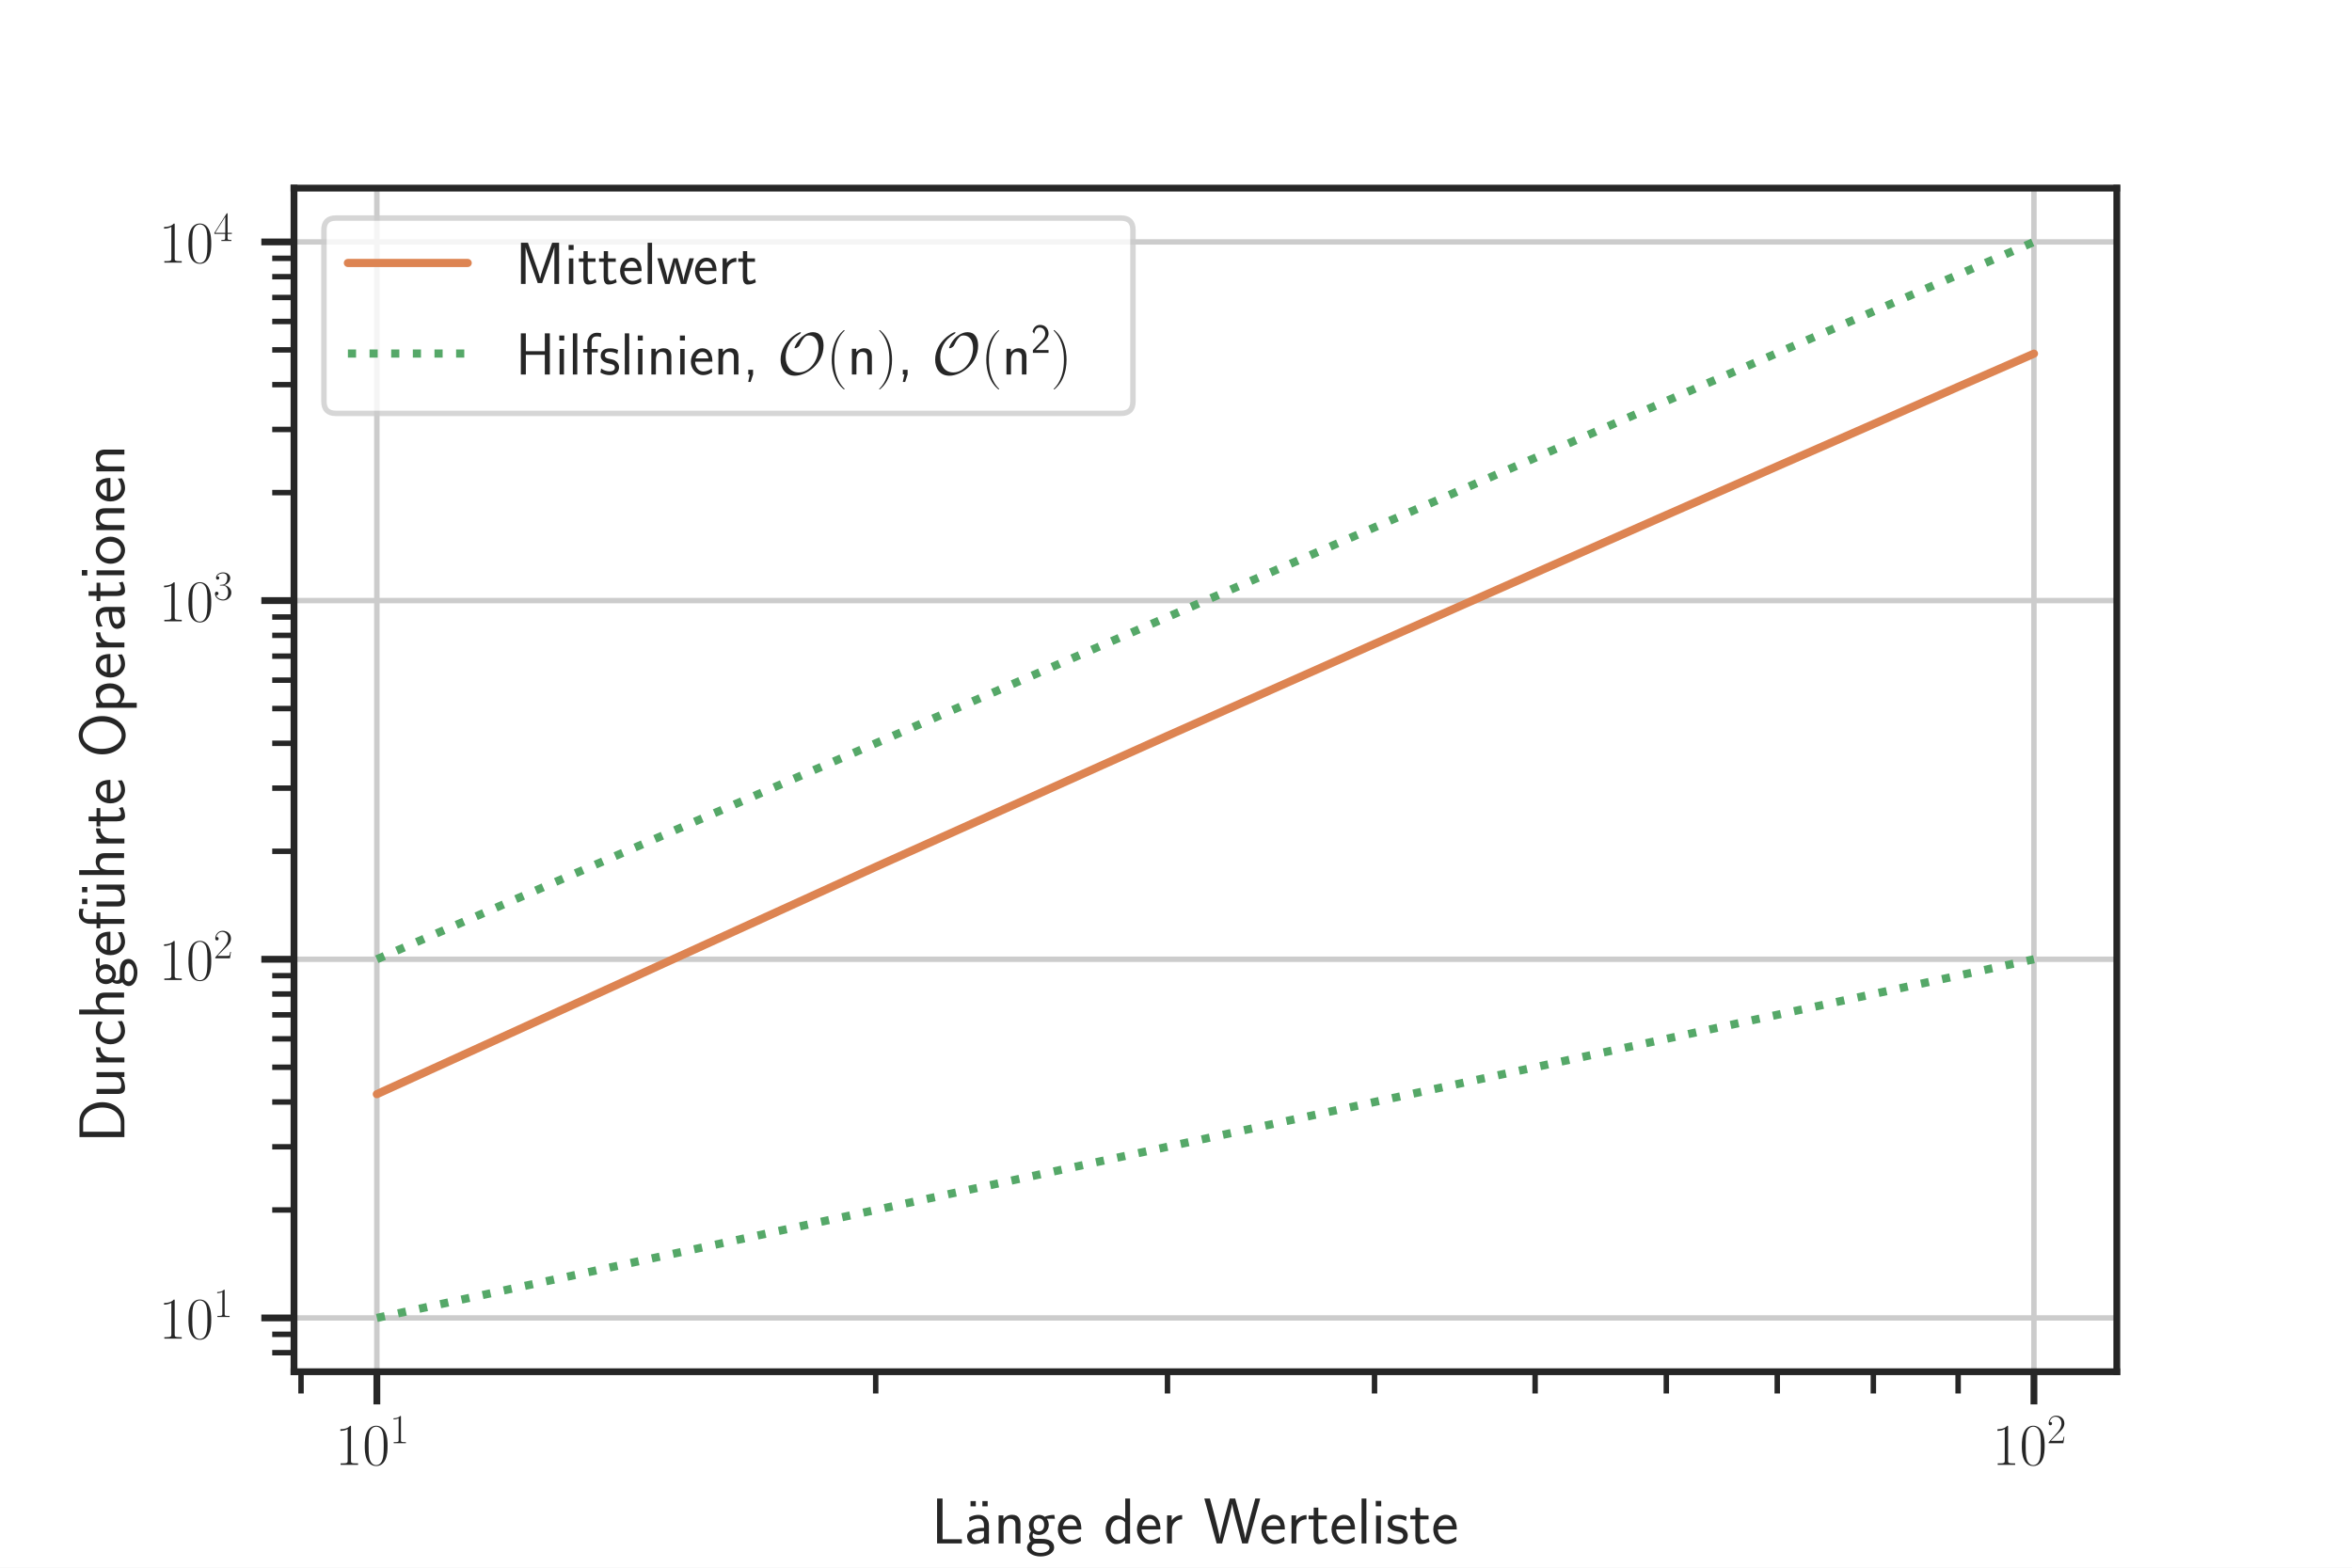
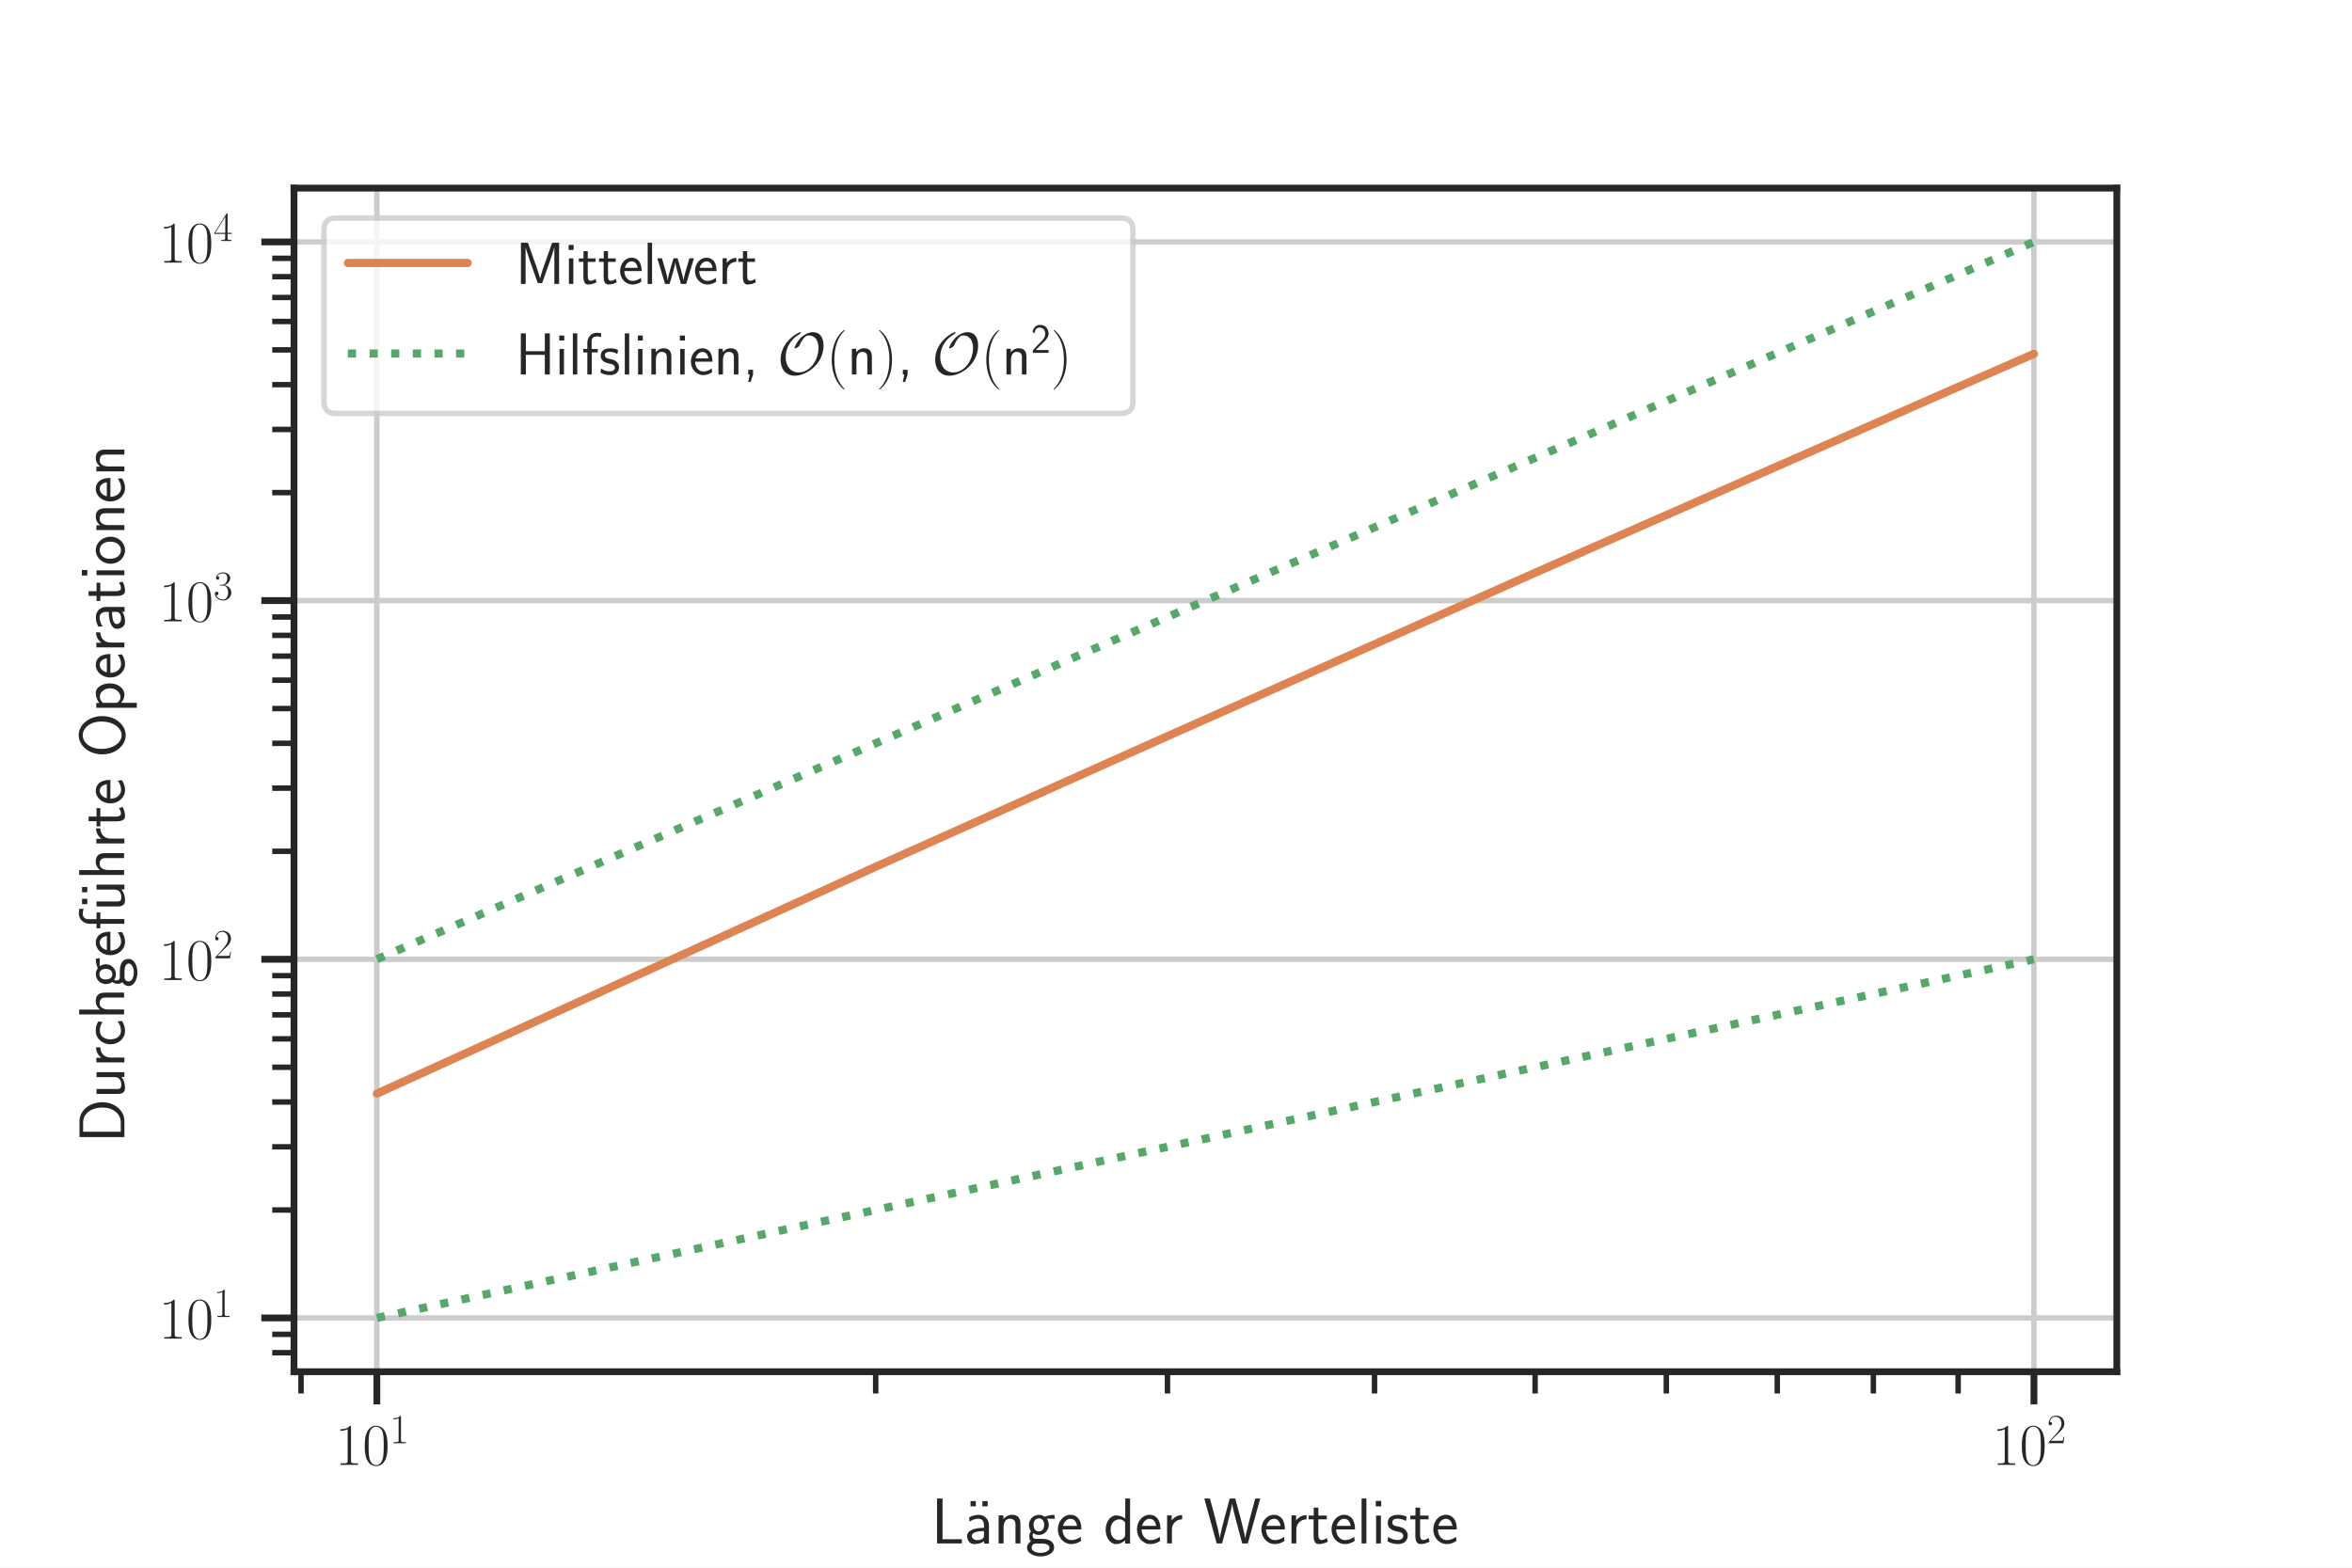
<svg xmlns="http://www.w3.org/2000/svg" xmlns:xlink="http://www.w3.org/1999/xlink" height="288pt" version="1.1" viewBox="0 0 432 288" width="432pt">
  <defs>
    <style type="text/css">*{stroke-linecap:butt;stroke-linejoin:round;}</style>
  </defs>
  <g id="figure_1">
    <g id="patch_1">
      <path d="M 0 288  L 432 288  L 432 0  L 0 0  z " style="fill:#ffffff;" />
    </g>
    <g id="axes_1">
      <g id="patch_2">
        <path d="M 54 252  L 388.8 252  L 388.8 34.56  L 54 34.56  z " style="fill:#ffffff;" />
      </g>
      <g id="matplotlib.axis_1">
        <g id="xtick_1">
          <g id="line2d_1">
-             <path clip-path="url(#pd0b244b3c5)" d="M 69.218 252  L 69.218 34.56  " style="fill:none;stroke:#cccccc;stroke-linecap:round;" />
+             <path clip-path="url(#pffceee7449)" d="M 69.218 252  L 69.218 34.56  " style="fill:none;stroke:#cccccc;stroke-linecap:round;" />
          </g>
          <g id="line2d_2">
            <defs>
-               <path d="M 0 0  L 0 6  " id="mb428f33bc8" style="stroke:#262626;stroke-width:1.25;" />
-             </defs>
-             <g>
-               <use style="fill:#262626;stroke:#262626;stroke-width:1.25;" x="69.218" xlink:href="#mb428f33bc8" y="252" />
+               <path d="M 0 0  L 0 6  " id="m6e97a5402e" style="stroke:#262626;stroke-width:1.25;" />
+             </defs>
+             <g>
+               <use style="fill:#262626;stroke:#262626;stroke-width:1.25;" x="69.218" xlink:href="#m6e97a5402e" y="252" />
            </g>
          </g>
          <g id="text_1">
            <g style="fill:#262626;" transform="translate(61.55454 269.1103)scale(0.11 -0.11)">
              <defs>
                <path d="M 1702 4058  C 1702 4192 1696 4192 1606 4192  C 1357 3916 979 3827 621 3827  C 602 3827 570 3827 563 3808  C 557 3795 557 3782 557 3648  C 755 3648 1088 3686 1344 3839  L 1344 461  C 1344 236 1331 160 781 160  L 589 160  L 589 0  C 896 0 1216 0 1523 0  C 1830 0 2150 0 2458 0  L 2458 160  L 2266 160  C 1715 160 1702 230 1702 458  L 1702 4058  z " id="CMR17-31" transform="scale(0.015625)" />
                <path d="M 2688 2025  C 2688 2416 2682 3080 2413 3591  C 2176 4039 1798 4198 1466 4198  C 1158 4198 768 4058 525 3597  C 269 3118 243 2524 243 2025  C 243 1661 250 1106 448 619  C 723 -39 1216 -128 1466 -128  C 1760 -128 2208 -7 2470 600  C 2662 1042 2688 1559 2688 2025  z M 1466 -26  C 1056 -26 813 325 723 812  C 653 1188 653 1738 653 2096  C 653 2588 653 2997 736 3387  C 858 3929 1216 4096 1466 4096  C 1728 4096 2067 3923 2189 3400  C 2272 3036 2278 2607 2278 2096  C 2278 1680 2278 1169 2202 792  C 2067 95 1690 -26 1466 -26  z " id="CMR17-30" transform="scale(0.015625)" />
              </defs>
              <use transform="scale(0.996264)" xlink:href="#CMR17-31" />
              <use transform="translate(45.69048 0)scale(0.996264)" xlink:href="#CMR17-30" />
              <use transform="translate(91.38095 36.15364)scale(0.697382)" xlink:href="#CMR17-31" />
            </g>
          </g>
        </g>
        <g id="xtick_2">
          <g id="line2d_3">
-             <path clip-path="url(#pd0b244b3c5)" d="M 373.582 252  L 373.582 34.56  " style="fill:none;stroke:#cccccc;stroke-linecap:round;" />
+             <path clip-path="url(#pffceee7449)" d="M 373.582 252  L 373.582 34.56  " style="fill:none;stroke:#cccccc;stroke-linecap:round;" />
          </g>
          <g id="line2d_4">
            <g>
-               <use style="fill:#262626;stroke:#262626;stroke-width:1.25;" x="373.582" xlink:href="#mb428f33bc8" y="252" />
+               <use style="fill:#262626;stroke:#262626;stroke-width:1.25;" x="373.582" xlink:href="#m6e97a5402e" y="252" />
            </g>
          </g>
          <g id="text_2">
            <g style="fill:#262626;" transform="translate(365.9182 269.1103)scale(0.11 -0.11)">
              <defs>
                <path d="M 2669 989  L 2554 989  C 2490 536 2438 459 2413 420  C 2381 369 1920 369 1830 369  L 602 369  C 832 619 1280 1072 1824 1597  C 2214 1967 2669 2402 2669 3035  C 2669 3790 2067 4224 1395 4224  C 691 4224 262 3604 262 3030  C 262 2780 448 2748 525 2748  C 589 2748 781 2787 781 3010  C 781 3207 614 3264 525 3264  C 486 3264 448 3258 422 3245  C 544 3790 915 4058 1306 4058  C 1862 4058 2227 3617 2227 3035  C 2227 2479 1901 2000 1536 1584  L 262 146  L 262 0  L 2515 0  L 2669 989  z " id="CMR17-32" transform="scale(0.015625)" />
              </defs>
              <use transform="scale(0.996264)" xlink:href="#CMR17-31" />
              <use transform="translate(45.69048 0)scale(0.996264)" xlink:href="#CMR17-30" />
              <use transform="translate(91.38095 36.15364)scale(0.697382)" xlink:href="#CMR17-32" />
            </g>
          </g>
        </g>
        <g id="xtick_3">
          <g id="line2d_5">
            <defs>
-               <path d="M 0 0  L 0 4  " id="m1a38f5cccd" style="stroke:#262626;" />
-             </defs>
-             <g>
-               <use style="fill:#262626;stroke:#262626;" x="55.291" xlink:href="#m1a38f5cccd" y="252" />
+               <path d="M 0 0  L 0 4  " id="m899376c3de" style="stroke:#262626;" />
+             </defs>
+             <g>
+               <use style="fill:#262626;stroke:#262626;" x="55.291" xlink:href="#m899376c3de" y="252" />
            </g>
          </g>
        </g>
        <g id="xtick_4">
          <g id="line2d_6">
            <g>
-               <use style="fill:#262626;stroke:#262626;" x="160.841" xlink:href="#m1a38f5cccd" y="252" />
+               <use style="fill:#262626;stroke:#262626;" x="160.841" xlink:href="#m899376c3de" y="252" />
            </g>
          </g>
        </g>
        <g id="xtick_5">
          <g id="line2d_7">
            <g>
-               <use style="fill:#262626;stroke:#262626;" x="214.437" xlink:href="#m1a38f5cccd" y="252" />
+               <use style="fill:#262626;stroke:#262626;" x="214.437" xlink:href="#m899376c3de" y="252" />
            </g>
          </g>
        </g>
        <g id="xtick_6">
          <g id="line2d_8">
            <g>
-               <use style="fill:#262626;stroke:#262626;" x="252.463" xlink:href="#m1a38f5cccd" y="252" />
+               <use style="fill:#262626;stroke:#262626;" x="252.463" xlink:href="#m899376c3de" y="252" />
            </g>
          </g>
        </g>
        <g id="xtick_7">
          <g id="line2d_9">
            <g>
-               <use style="fill:#262626;stroke:#262626;" x="281.959" xlink:href="#m1a38f5cccd" y="252" />
+               <use style="fill:#262626;stroke:#262626;" x="281.959" xlink:href="#m899376c3de" y="252" />
            </g>
          </g>
        </g>
        <g id="xtick_8">
          <g id="line2d_10">
            <g>
-               <use style="fill:#262626;stroke:#262626;" x="306.059" xlink:href="#m1a38f5cccd" y="252" />
+               <use style="fill:#262626;stroke:#262626;" x="306.059" xlink:href="#m899376c3de" y="252" />
            </g>
          </g>
        </g>
        <g id="xtick_9">
          <g id="line2d_11">
            <g>
-               <use style="fill:#262626;stroke:#262626;" x="326.435" xlink:href="#m1a38f5cccd" y="252" />
+               <use style="fill:#262626;stroke:#262626;" x="326.435" xlink:href="#m899376c3de" y="252" />
            </g>
          </g>
        </g>
        <g id="xtick_10">
          <g id="line2d_12">
            <g>
-               <use style="fill:#262626;stroke:#262626;" x="344.086" xlink:href="#m1a38f5cccd" y="252" />
+               <use style="fill:#262626;stroke:#262626;" x="344.086" xlink:href="#m899376c3de" y="252" />
            </g>
          </g>
        </g>
        <g id="xtick_11">
          <g id="line2d_13">
            <g>
-               <use style="fill:#262626;stroke:#262626;" x="359.655" xlink:href="#m1a38f5cccd" y="252" />
+               <use style="fill:#262626;stroke:#262626;" x="359.655" xlink:href="#m899376c3de" y="252" />
            </g>
          </g>
        </g>
        <g id="text_3">
          <g style="fill:#262626;" transform="translate(171.063 283.5434)scale(0.12 -0.12)">
            <defs>
              <path d="M 1670 414  C 1594 414 1517 414 1440 414  L 1101 414  L 1101 4416  L 563 4416  L 563 0  L 3002 0  L 3002 414  L 1670 414  z " id="CMSS17-4c" transform="scale(0.015625)" />
              <path d="M 1178 4164  L 659 4164  L 659 3648  L 1178 3648  L 1178 4164  z M 2342 4164  L 1824 4164  L 1824 3648  L 2342 3648  L 2342 4164  z " id="CMSS17-7f" transform="scale(0.015625)" />
              <path d="M 2406 1791  C 2406 2392 1978 2808 1402 2808  C 1120 2808 813 2757 461 2553  L 499 2135  C 659 2248 934 2432 1395 2432  C 1722 2432 1920 2180 1920 1782  L 1920 1536  C 896 1536 256 1238 256 726  C 256 461 416 -64 947 -64  C 1043 -64 1562 -64 1933 217  L 1933 -19  L 2406 -19  L 2406 1791  z M 1920 816  C 1920 701 1920 548 1728 434  C 1562 325 1350 325 1261 325  C 941 325 723 511 723 744  C 723 1211 1722 1211 1920 1211  L 1920 816  z " id="CMSS17-61" transform="scale(0.015625)" />
              <path d="M 2618 1877  C 2618 2283 2522 2816 1798 2816  C 1389 2816 1120 2606 941 2389  L 941 2758  L 474 2758  L 474 0  L 960 0  L 960 1559  C 960 1964 1114 2428 1549 2428  C 2112 2428 2131 2048 2131 1829  L 2131 0  L 2618 0  L 2618 1877  z " id="CMSS17-6e" transform="scale(0.015625)" />
              <path d="M 2848 2808  C 2483 2808 2170 2738 1914 2617  C 1702 2777 1485 2808 1338 2808  C 781 2808 358 2349 358 1814  C 358 1468 550 1207 563 1195  C 448 1035 384 863 384 672  C 384 448 474 289 544 200  C 211 -3 166 -314 166 -435  C 166 -898 749 -1280 1498 -1280  C 2253 -1280 2835 -898 2835 -428  C 2835 448 1856 448 1587 448  L 1069 448  C 973 448 717 448 717 791  C 717 921 774 1004 781 1010  C 877 940 1075 832 1338 832  C 1869 832 2310 1278 2310 1827  C 2310 2132 2170 2355 2112 2432  L 2131 2432  C 2150 2432 2419 2432 2515 2432  C 2720 2432 2739 2429 2918 2419  L 2848 2808  z M 1338 1182  C 1120 1182 813 1315 813 1823  C 813 2375 1165 2464 1331 2464  C 1549 2464 1856 2331 1856 1823  C 1856 1271 1504 1182 1338 1182  z M 1581 -10  C 1734 -10 2381 -10 2381 -442  C 2381 -714 1984 -929 1504 -929  C 1018 -929 621 -720 621 -435  C 621 -403 621 -10 1062 -10  L 1581 -10  z " id="CMSS17-67" transform="scale(0.015625)" />
              <path d="M 2502 1377  C 2502 1590 2490 2003 2285 2345  C 2061 2713 1696 2816 1421 2816  C 755 2816 192 2188 192 1375  C 192 582 774 -64 1510 -64  C 1798 -64 2150 19 2470 248  C 2470 274 2458 414 2451 420  C 2451 433 2432 630 2432 656  C 2125 407 1773 325 1517 325  C 1107 325 666 667 646 1377  L 2502 1377  z M 698 1728  C 781 2084 1062 2421 1421 2421  C 1517 2421 1965 2421 2080 1728  L 698 1728  z " id="CMSS17-65" transform="scale(0.015625)" />
              <path d="M 2611 4416  L 2138 4416  L 2138 2438  C 1939 2603 1613 2756 1254 2756  C 672 2756 211 2131 211 1347  C 211 562 666 -64 1235 -64  C 1677 -64 1971 172 2125 306  L 2125 -13  L 2611 -13  L 2611 4416  z M 2125 836  C 2125 747 2125 653 1926 482  C 1798 375 1645 325 1498 325  C 1152 325 698 576 698 1340  C 698 2134 1210 2368 1562 2368  C 1798 2368 1990 2254 2125 2065  L 2125 836  z " id="CMSS17-64" transform="scale(0.015625)" />
              <path d="M 954 1363  C 954 1965 1395 2368 1958 2368  L 1958 2789  C 1549 2789 1165 2585 934 2253  L 934 2758  L 480 2758  L 480 0  L 954 0  L 954 1363  z " id="CMSS17-72" transform="scale(0.015625)" />
              <path d="M 5581 4416  L 5094 4416  L 4557 2437  C 4474 2118 4397 1801 4320 1482  C 4205 1011 4122 681 4109 515  L 4102 515  C 4090 687 4006 1049 3904 1457  C 3827 1795 3744 2131 3654 2462  L 3123 4416  L 2586 4416  L 2080 2562  L 1824 1549  C 1632 747 1626 632 1613 505  L 1606 505  C 1606 543 1581 753 1402 1498  C 1312 1868 1222 2244 1126 2601  L 634 4416  L 83 4416  L 1299 0  L 1830 0  L 2336 1839  L 2592 2851  C 2765 3564 2803 3742 2816 3901  L 2822 3901  C 2822 3876 2880 3474 3130 2545  L 3808 0  L 4365 0  L 5581 4416  z " id="CMSS17-57" transform="scale(0.015625)" />
              <path d="M 1069 2368  L 1901 2368  L 1901 2737  L 1069 2737  L 1069 3520  L 614 3520  L 614 2737  L 109 2737  L 109 2368  L 602 2368  L 602 749  C 602 384 685 -64 1107 -64  C 1427 -64 1722 25 2003 172  L 1901 548  C 1747 414 1562 337 1363 337  C 1082 337 1069 696 1069 856  L 1069 2368  z " id="CMSS17-74" transform="scale(0.015625)" />
              <path d="M 947 4416  L 474 4416  L 474 0  L 947 0  L 947 4416  z " id="CMSS17-6c" transform="scale(0.015625)" />
              <path d="M 979 4183  L 442 4183  L 442 3648  L 979 3648  L 979 4183  z M 947 2739  L 474 2739  L 474 0  L 947 0  L 947 2739  z " id="CMSS17-69" transform="scale(0.015625)" />
              <path d="M 2061 2627  C 1683 2807 1389 2807 1197 2807  C 742 2807 198 2648 198 2003  C 198 1359 902 1218 1094 1179  C 1389 1122 1715 1058 1715 740  C 1715 337 1254 337 1171 337  C 915 337 563 407 243 638  L 166 210  C 531 0 883 -64 1178 -64  C 1965 -64 2163 416 2163 781  C 2163 1094 1984 1305 1862 1401  C 1651 1568 1574 1587 1050 1696  C 960 1709 646 1779 646 2066  C 646 2432 1050 2432 1139 2432  C 1555 2432 1811 2303 1984 2208  L 2061 2627  z " id="CMSS17-73" transform="scale(0.015625)" />
            </defs>
            <use transform="scale(0.996264)" xlink:href="#CMSS17-4c" />
            <use transform="translate(49.72625 0)scale(0.996264)" xlink:href="#CMSS17-7f" />
            <use transform="translate(50.68711 0)scale(0.996264)" xlink:href="#CMSS17-61" />
            <use transform="translate(95.60903 0)scale(0.996264)" xlink:href="#CMSS17-6e" />
            <use transform="translate(143.814 0)scale(0.996264)" xlink:href="#CMSS17-67" />
            <use transform="translate(190.6576 0)scale(0.996264)" xlink:href="#CMSS17-65" />
            <use transform="translate(263.5255 0)scale(0.996264)" xlink:href="#CMSS17-64" />
            <use transform="translate(311.7305 0)scale(0.996264)" xlink:href="#CMSS17-65" />
            <use transform="translate(353.3693 0)scale(0.996264)" xlink:href="#CMSS17-72" />
            <use transform="translate(416.5082 0)scale(0.996264)" xlink:href="#CMSS17-57" />
            <use transform="translate(502.1479 0)scale(0.996264)" xlink:href="#CMSS17-65" />
            <use transform="translate(543.7867 0)scale(0.996264)" xlink:href="#CMSS17-72" />
            <use transform="translate(575.6965 0)scale(0.996264)" xlink:href="#CMSS17-74" />
            <use transform="translate(609.5281 0)scale(0.996264)" xlink:href="#CMSS17-65" />
            <use transform="translate(651.1669 0)scale(0.996264)" xlink:href="#CMSS17-6c" />
            <use transform="translate(673.3476 0)scale(0.996264)" xlink:href="#CMSS17-69" />
            <use transform="translate(695.5283 0)scale(0.996264)" xlink:href="#CMSS17-73" />
            <use transform="translate(731.4419 0)scale(0.996264)" xlink:href="#CMSS17-74" />
            <use transform="translate(765.2734 0)scale(0.996264)" xlink:href="#CMSS17-65" />
          </g>
        </g>
      </g>
      <g id="matplotlib.axis_2">
        <g id="ytick_1">
          <g id="line2d_14">
-             <path clip-path="url(#pd0b244b3c5)" d="M 54 242.116  L 388.8 242.116  " style="fill:none;stroke:#cccccc;stroke-linecap:round;" />
+             <path clip-path="url(#pffceee7449)" d="M 54 242.116  L 388.8 242.116  " style="fill:none;stroke:#cccccc;stroke-linecap:round;" />
          </g>
          <g id="line2d_15">
            <defs>
-               <path d="M 0 0  L -6 0  " id="md1307fa5a3" style="stroke:#262626;stroke-width:1.25;" />
-             </defs>
-             <g>
-               <use style="fill:#262626;stroke:#262626;stroke-width:1.25;" x="54" xlink:href="#md1307fa5a3" y="242.116" />
+               <path d="M 0 0  L -6 0  " id="m373a15dc75" style="stroke:#262626;stroke-width:1.25;" />
+             </defs>
+             <g>
+               <use style="fill:#262626;stroke:#262626;stroke-width:1.25;" x="54" xlink:href="#m373a15dc75" y="242.116" />
            </g>
          </g>
          <g id="text_4">
            <g style="fill:#262626;" transform="translate(29.17273 245.9215)scale(0.11 -0.11)">
              <use transform="scale(0.996264)" xlink:href="#CMR17-31" />
              <use transform="translate(45.69048 0)scale(0.996264)" xlink:href="#CMR17-30" />
              <use transform="translate(91.38095 36.15364)scale(0.697382)" xlink:href="#CMR17-31" />
            </g>
          </g>
        </g>
        <g id="ytick_2">
          <g id="line2d_16">
-             <path clip-path="url(#pd0b244b3c5)" d="M 54 176.225  L 388.8 176.225  " style="fill:none;stroke:#cccccc;stroke-linecap:round;" />
+             <path clip-path="url(#pffceee7449)" d="M 54 176.225  L 388.8 176.225  " style="fill:none;stroke:#cccccc;stroke-linecap:round;" />
          </g>
          <g id="line2d_17">
            <g>
-               <use style="fill:#262626;stroke:#262626;stroke-width:1.25;" x="54" xlink:href="#md1307fa5a3" y="176.225" />
+               <use style="fill:#262626;stroke:#262626;stroke-width:1.25;" x="54" xlink:href="#m373a15dc75" y="176.225" />
            </g>
          </g>
          <g id="text_5">
            <g style="fill:#262626;" transform="translate(29.17273 180.0306)scale(0.11 -0.11)">
              <use transform="scale(0.996264)" xlink:href="#CMR17-31" />
              <use transform="translate(45.69048 0)scale(0.996264)" xlink:href="#CMR17-30" />
              <use transform="translate(91.38095 36.15364)scale(0.697382)" xlink:href="#CMR17-32" />
            </g>
          </g>
        </g>
        <g id="ytick_3">
          <g id="line2d_18">
-             <path clip-path="url(#pd0b244b3c5)" d="M 54 110.335  L 388.8 110.335  " style="fill:none;stroke:#cccccc;stroke-linecap:round;" />
+             <path clip-path="url(#pffceee7449)" d="M 54 110.335  L 388.8 110.335  " style="fill:none;stroke:#cccccc;stroke-linecap:round;" />
          </g>
          <g id="line2d_19">
            <g>
-               <use style="fill:#262626;stroke:#262626;stroke-width:1.25;" x="54" xlink:href="#md1307fa5a3" y="110.335" />
+               <use style="fill:#262626;stroke:#262626;stroke-width:1.25;" x="54" xlink:href="#m373a15dc75" y="110.335" />
            </g>
          </g>
          <g id="text_6">
            <g style="fill:#262626;" transform="translate(29.17273 114.1397)scale(0.11 -0.11)">
              <defs>
                <path d="M 1414 2157  C 1984 2157 2234 1662 2234 1090  C 2234 320 1824 25 1453 25  C 1114 25 563 194 390 693  C 422 680 454 680 486 680  C 640 680 755 782 755 948  C 755 1133 614 1216 486 1216  C 378 1216 211 1165 211 926  C 211 335 787 -128 1466 -128  C 2176 -128 2720 430 2720 1085  C 2720 1707 2208 2157 1600 2227  C 2086 2328 2554 2756 2554 3329  C 2554 3820 2048 4179 1472 4179  C 890 4179 378 3829 378 3329  C 378 3110 544 3072 627 3072  C 762 3072 877 3155 877 3321  C 877 3486 762 3569 627 3569  C 602 3569 570 3569 544 3557  C 730 3959 1235 4032 1459 4032  C 1683 4032 2106 3925 2106 3320  C 2106 3143 2080 2828 1862 2550  C 1670 2304 1453 2304 1242 2284  C 1210 2284 1062 2269 1037 2269  C 992 2263 966 2257 966 2208  C 966 2163 973 2157 1101 2157  L 1414 2157  z " id="CMR17-33" transform="scale(0.015625)" />
              </defs>
              <use transform="scale(0.996264)" xlink:href="#CMR17-31" />
              <use transform="translate(45.69048 0)scale(0.996264)" xlink:href="#CMR17-30" />
              <use transform="translate(91.38095 36.15364)scale(0.697382)" xlink:href="#CMR17-33" />
            </g>
          </g>
        </g>
        <g id="ytick_4">
          <g id="line2d_20">
-             <path clip-path="url(#pd0b244b3c5)" d="M 54 44.444  L 388.8 44.444  " style="fill:none;stroke:#cccccc;stroke-linecap:round;" />
+             <path clip-path="url(#pffceee7449)" d="M 54 44.444  L 388.8 44.444  " style="fill:none;stroke:#cccccc;stroke-linecap:round;" />
          </g>
          <g id="line2d_21">
            <g>
-               <use style="fill:#262626;stroke:#262626;stroke-width:1.25;" x="54" xlink:href="#md1307fa5a3" y="44.444" />
+               <use style="fill:#262626;stroke:#262626;stroke-width:1.25;" x="54" xlink:href="#m373a15dc75" y="44.444" />
            </g>
          </g>
          <g id="text_7">
            <g style="fill:#262626;" transform="translate(29.17273 48.24881)scale(0.11 -0.11)">
              <defs>
                <path d="M 2150 4122  C 2150 4256 2144 4256 2029 4256  L 128 1254  L 128 1088  L 1779 1088  L 1779 457  C 1779 224 1766 160 1318 160  L 1197 160  L 1197 0  C 1402 0 1747 0 1965 0  C 2182 0 2528 0 2733 0  L 2733 160  L 2611 160  C 2163 160 2150 224 2150 457  L 2150 1088  L 2803 1088  L 2803 1254  L 2150 1254  L 2150 4122  z M 1798 3703  L 1798 1254  L 256 1254  L 1798 3703  z " id="CMR17-34" transform="scale(0.015625)" />
              </defs>
              <use transform="scale(0.996264)" xlink:href="#CMR17-31" />
              <use transform="translate(45.69048 0)scale(0.996264)" xlink:href="#CMR17-30" />
              <use transform="translate(91.38095 36.15364)scale(0.697382)" xlink:href="#CMR17-34" />
            </g>
          </g>
        </g>
        <g id="ytick_5">
          <g id="line2d_22">
            <defs>
-               <path d="M 0 0  L -4 0  " id="mcd1a699a13" style="stroke:#262626;" />
-             </defs>
-             <g>
-               <use style="fill:#262626;stroke:#262626;" x="54" xlink:href="#mcd1a699a13" y="248.502" />
+               <path d="M 0 0  L -4 0  " id="m6fd0c562d7" style="stroke:#262626;" />
+             </defs>
+             <g>
+               <use style="fill:#262626;stroke:#262626;" x="54" xlink:href="#m6fd0c562d7" y="248.502" />
            </g>
          </g>
        </g>
        <g id="ytick_6">
          <g id="line2d_23">
            <g>
-               <use style="fill:#262626;stroke:#262626;" x="54" xlink:href="#mcd1a699a13" y="245.131" />
+               <use style="fill:#262626;stroke:#262626;" x="54" xlink:href="#m6fd0c562d7" y="245.131" />
            </g>
          </g>
        </g>
        <g id="ytick_7">
          <g id="line2d_24">
            <g>
-               <use style="fill:#262626;stroke:#262626;" x="54" xlink:href="#mcd1a699a13" y="222.281" />
+               <use style="fill:#262626;stroke:#262626;" x="54" xlink:href="#m6fd0c562d7" y="222.281" />
            </g>
          </g>
        </g>
        <g id="ytick_8">
          <g id="line2d_25">
            <g>
-               <use style="fill:#262626;stroke:#262626;" x="54" xlink:href="#mcd1a699a13" y="210.678" />
+               <use style="fill:#262626;stroke:#262626;" x="54" xlink:href="#m6fd0c562d7" y="210.678" />
            </g>
          </g>
        </g>
        <g id="ytick_9">
          <g id="line2d_26">
            <g>
-               <use style="fill:#262626;stroke:#262626;" x="54" xlink:href="#mcd1a699a13" y="202.446" />
+               <use style="fill:#262626;stroke:#262626;" x="54" xlink:href="#m6fd0c562d7" y="202.446" />
            </g>
          </g>
        </g>
        <g id="ytick_10">
          <g id="line2d_27">
            <g>
-               <use style="fill:#262626;stroke:#262626;" x="54" xlink:href="#mcd1a699a13" y="196.061" />
+               <use style="fill:#262626;stroke:#262626;" x="54" xlink:href="#m6fd0c562d7" y="196.061" />
            </g>
          </g>
        </g>
        <g id="ytick_11">
          <g id="line2d_28">
            <g>
-               <use style="fill:#262626;stroke:#262626;" x="54" xlink:href="#mcd1a699a13" y="190.843" />
+               <use style="fill:#262626;stroke:#262626;" x="54" xlink:href="#m6fd0c562d7" y="190.843" />
            </g>
          </g>
        </g>
        <g id="ytick_12">
          <g id="line2d_29">
            <g>
-               <use style="fill:#262626;stroke:#262626;" x="54" xlink:href="#mcd1a699a13" y="186.432" />
+               <use style="fill:#262626;stroke:#262626;" x="54" xlink:href="#m6fd0c562d7" y="186.432" />
            </g>
          </g>
        </g>
        <g id="ytick_13">
          <g id="line2d_30">
            <g>
-               <use style="fill:#262626;stroke:#262626;" x="54" xlink:href="#mcd1a699a13" y="182.611" />
+               <use style="fill:#262626;stroke:#262626;" x="54" xlink:href="#m6fd0c562d7" y="182.611" />
            </g>
          </g>
        </g>
        <g id="ytick_14">
          <g id="line2d_31">
            <g>
-               <use style="fill:#262626;stroke:#262626;" x="54" xlink:href="#mcd1a699a13" y="179.24" />
+               <use style="fill:#262626;stroke:#262626;" x="54" xlink:href="#m6fd0c562d7" y="179.24" />
            </g>
          </g>
        </g>
        <g id="ytick_15">
          <g id="line2d_32">
            <g>
-               <use style="fill:#262626;stroke:#262626;" x="54" xlink:href="#mcd1a699a13" y="156.39" />
+               <use style="fill:#262626;stroke:#262626;" x="54" xlink:href="#m6fd0c562d7" y="156.39" />
            </g>
          </g>
        </g>
        <g id="ytick_16">
          <g id="line2d_33">
            <g>
-               <use style="fill:#262626;stroke:#262626;" x="54" xlink:href="#mcd1a699a13" y="144.788" />
+               <use style="fill:#262626;stroke:#262626;" x="54" xlink:href="#m6fd0c562d7" y="144.788" />
            </g>
          </g>
        </g>
        <g id="ytick_17">
          <g id="line2d_34">
            <g>
-               <use style="fill:#262626;stroke:#262626;" x="54" xlink:href="#mcd1a699a13" y="136.555" />
+               <use style="fill:#262626;stroke:#262626;" x="54" xlink:href="#m6fd0c562d7" y="136.555" />
            </g>
          </g>
        </g>
        <g id="ytick_18">
          <g id="line2d_35">
            <g>
-               <use style="fill:#262626;stroke:#262626;" x="54" xlink:href="#mcd1a699a13" y="130.17" />
+               <use style="fill:#262626;stroke:#262626;" x="54" xlink:href="#m6fd0c562d7" y="130.17" />
            </g>
          </g>
        </g>
        <g id="ytick_19">
          <g id="line2d_36">
            <g>
-               <use style="fill:#262626;stroke:#262626;" x="54" xlink:href="#mcd1a699a13" y="124.952" />
+               <use style="fill:#262626;stroke:#262626;" x="54" xlink:href="#m6fd0c562d7" y="124.952" />
            </g>
          </g>
        </g>
        <g id="ytick_20">
          <g id="line2d_37">
            <g>
-               <use style="fill:#262626;stroke:#262626;" x="54" xlink:href="#mcd1a699a13" y="120.541" />
+               <use style="fill:#262626;stroke:#262626;" x="54" xlink:href="#m6fd0c562d7" y="120.541" />
            </g>
          </g>
        </g>
        <g id="ytick_21">
          <g id="line2d_38">
            <g>
-               <use style="fill:#262626;stroke:#262626;" x="54" xlink:href="#mcd1a699a13" y="116.72" />
+               <use style="fill:#262626;stroke:#262626;" x="54" xlink:href="#m6fd0c562d7" y="116.72" />
            </g>
          </g>
        </g>
        <g id="ytick_22">
          <g id="line2d_39">
            <g>
-               <use style="fill:#262626;stroke:#262626;" x="54" xlink:href="#mcd1a699a13" y="113.35" />
+               <use style="fill:#262626;stroke:#262626;" x="54" xlink:href="#m6fd0c562d7" y="113.35" />
            </g>
          </g>
        </g>
        <g id="ytick_23">
          <g id="line2d_40">
            <g>
-               <use style="fill:#262626;stroke:#262626;" x="54" xlink:href="#mcd1a699a13" y="90.499" />
+               <use style="fill:#262626;stroke:#262626;" x="54" xlink:href="#m6fd0c562d7" y="90.499" />
            </g>
          </g>
        </g>
        <g id="ytick_24">
          <g id="line2d_41">
            <g>
-               <use style="fill:#262626;stroke:#262626;" x="54" xlink:href="#mcd1a699a13" y="78.897" />
+               <use style="fill:#262626;stroke:#262626;" x="54" xlink:href="#m6fd0c562d7" y="78.897" />
            </g>
          </g>
        </g>
        <g id="ytick_25">
          <g id="line2d_42">
            <g>
-               <use style="fill:#262626;stroke:#262626;" x="54" xlink:href="#mcd1a699a13" y="70.664" />
+               <use style="fill:#262626;stroke:#262626;" x="54" xlink:href="#m6fd0c562d7" y="70.664" />
            </g>
          </g>
        </g>
        <g id="ytick_26">
          <g id="line2d_43">
            <g>
-               <use style="fill:#262626;stroke:#262626;" x="54" xlink:href="#mcd1a699a13" y="64.279" />
+               <use style="fill:#262626;stroke:#262626;" x="54" xlink:href="#m6fd0c562d7" y="64.279" />
            </g>
          </g>
        </g>
        <g id="ytick_27">
          <g id="line2d_44">
            <g>
-               <use style="fill:#262626;stroke:#262626;" x="54" xlink:href="#mcd1a699a13" y="59.061" />
+               <use style="fill:#262626;stroke:#262626;" x="54" xlink:href="#m6fd0c562d7" y="59.061" />
            </g>
          </g>
        </g>
        <g id="ytick_28">
          <g id="line2d_45">
            <g>
-               <use style="fill:#262626;stroke:#262626;" x="54" xlink:href="#mcd1a699a13" y="54.65" />
+               <use style="fill:#262626;stroke:#262626;" x="54" xlink:href="#m6fd0c562d7" y="54.65" />
            </g>
          </g>
        </g>
        <g id="ytick_29">
          <g id="line2d_46">
            <g>
-               <use style="fill:#262626;stroke:#262626;" x="54" xlink:href="#mcd1a699a13" y="50.829" />
+               <use style="fill:#262626;stroke:#262626;" x="54" xlink:href="#m6fd0c562d7" y="50.829" />
            </g>
          </g>
        </g>
        <g id="ytick_30">
          <g id="line2d_47">
            <g>
-               <use style="fill:#262626;stroke:#262626;" x="54" xlink:href="#mcd1a699a13" y="47.459" />
+               <use style="fill:#262626;stroke:#262626;" x="54" xlink:href="#m6fd0c562d7" y="47.459" />
            </g>
          </g>
        </g>
        <g id="text_8">
          <g style="fill:#262626;" transform="translate(22.84813 209.9597)rotate(-90)scale(0.12 -0.12)">
            <defs>
              <path d="M 570 4416  L 570 0  L 2144 0  C 3194 0 4000 980 4000 2170  C 4000 3398 3194 4416 2144 4416  L 570 4416  z M 1094 357  L 1094 4059  L 2003 4059  C 2861 4059 3475 3277 3475 2170  C 3475 1107 2867 357 2003 357  L 1094 357  z " id="CMSS17-44" transform="scale(0.015625)" />
              <path d="M 2618 2739  L 2131 2739  L 2131 972  C 2131 498 1786 306 1421 306  C 998 306 960 447 960 709  L 960 2739  L 474 2739  L 474 678  C 474 179 646 -64 1088 -64  C 1306 -64 1798 -13 2144 306  L 2144 0  L 2618 0  L 2618 2739  z " id="CMSS17-75" transform="scale(0.015625)" />
              <path d="M 2464 2541  C 2464 2585 2170 2714 2093 2739  C 1882 2816 1613 2816 1542 2816  C 710 2816 211 2093 211 1363  C 211 595 768 -64 1517 -64  C 1946 -64 2253 76 2502 242  L 2464 664  C 2189 453 1869 337 1523 337  C 1024 337 698 774 698 1369  C 698 1831 909 2414 1549 2414  C 1901 2414 2099 2343 2394 2145  L 2464 2541  z " id="CMSS17-63" transform="scale(0.015625)" />
              <path d="M 2618 1891  C 2618 2292 2522 2820 1798 2820  C 1395 2820 1133 2623 947 2407  L 947 4448  L 474 4448  L 474 32  L 960 32  L 960 1573  C 960 1973 1114 2432 1549 2432  C 2112 2432 2131 2056 2131 1839  L 2131 32  L 2618 32  L 2618 1891  z " id="CMSS17-68" transform="scale(0.015625)" />
              <path d="M 1075 2368  L 1722 2368  L 1722 2737  L 1062 2737  L 1062 3559  C 1062 4014 1408 4092 1606 4092  C 1670 4092 1850 4092 2080 4009  L 2080 4429  C 1933 4461 1754 4480 1613 4480  C 1018 4480 602 3993 602 3359  L 602 2737  L 160 2737  L 160 2368  L 602 2368  L 602 0  L 1075 0  L 1075 2368  z " id="CMSS17-66" transform="scale(0.015625)" />
              <path d="M 4096 2178  C 4096 3503 3219 4497 2214 4497  C 1210 4497 333 3497 333 2178  C 333 847 1222 -128 2214 -128  C 3206 -128 4096 847 4096 2178  z M 2214 273  C 1510 273 870 1057 870 2261  C 870 3433 1549 4096 2214 4096  C 2880 4096 3558 3433 3558 2261  C 3558 1051 2912 273 2214 273  z " id="CMSS17-4f" transform="scale(0.015625)" />
              <path d="M 966 333  C 1178 129 1466 -5 1773 -5  C 2368 -5 2880 603 2880 1412  C 2880 2159 2496 2816 1946 2816  C 1626 2816 1242 2702 954 2472  L 954 2765  L 480 2765  L 480 -1216  L 966 -1216  L 966 333  z M 966 2100  C 1018 2176 1235 2415 1587 2415  C 2035 2415 2394 1960 2394 1412  C 2394 787 1958 384 1530 384  C 1402 384 1267 415 1139 523  C 966 674 966 768 966 857  L 966 2100  z " id="CMSS17-70" transform="scale(0.015625)" />
              <path d="M 2829 1356  C 2829 2176 2221 2816 1504 2816  C 768 2816 173 2157 173 1356  C 173 544 787 -64 1498 -64  C 2227 -64 2829 563 2829 1356  z M 1504 337  C 1050 337 659 709 659 1408  C 659 2151 1114 2427 1498 2427  C 1914 2427 2342 2126 2342 1408  C 2342 683 1926 337 1504 337  z " id="CMSS17-6f" transform="scale(0.015625)" />
            </defs>
            <use transform="scale(0.996264)" xlink:href="#CMSS17-44" />
            <use transform="translate(67.54284 0)scale(0.996264)" xlink:href="#CMSS17-75" />
            <use transform="translate(115.7478 0)scale(0.996264)" xlink:href="#CMSS17-72" />
            <use transform="translate(147.6576 0)scale(0.996264)" xlink:href="#CMSS17-63" />
            <use transform="translate(189.2964 0)scale(0.996264)" xlink:href="#CMSS17-68" />
            <use transform="translate(237.5013 0)scale(0.996264)" xlink:href="#CMSS17-67" />
            <use transform="translate(284.3449 0)scale(0.996264)" xlink:href="#CMSS17-65" />
            <use transform="translate(325.9838 0)scale(0.996264)" xlink:href="#CMSS17-66" />
            <use transform="translate(355.2911 0)scale(0.996264)" xlink:href="#CMSS17-7f" />
            <use transform="translate(354.6104 0)scale(0.996264)" xlink:href="#CMSS17-75" />
            <use transform="translate(402.8154 0)scale(0.996264)" xlink:href="#CMSS17-68" />
            <use transform="translate(451.0203 0)scale(0.996264)" xlink:href="#CMSS17-72" />
            <use transform="translate(482.9301 0)scale(0.996264)" xlink:href="#CMSS17-74" />
            <use transform="translate(516.7617 0)scale(0.996264)" xlink:href="#CMSS17-65" />
            <use transform="translate(589.6296 0)scale(0.996264)" xlink:href="#CMSS17-4f" />
            <use transform="translate(658.6538 0)scale(0.996264)" xlink:href="#CMSS17-70" />
            <use transform="translate(709.4612 0)scale(0.996264)" xlink:href="#CMSS17-65" />
            <use transform="translate(751.1 0)scale(0.996264)" xlink:href="#CMSS17-72" />
            <use transform="translate(783.0098 0)scale(0.996264)" xlink:href="#CMSS17-61" />
            <use transform="translate(827.9317 0)scale(0.996264)" xlink:href="#CMSS17-74" />
            <use transform="translate(861.7633 0)scale(0.996264)" xlink:href="#CMSS17-69" />
            <use transform="translate(883.944 0)scale(0.996264)" xlink:href="#CMSS17-6f" />
            <use transform="translate(930.7877 0)scale(0.996264)" xlink:href="#CMSS17-6e" />
            <use transform="translate(978.9926 0)scale(0.996264)" xlink:href="#CMSS17-65" />
            <use transform="translate(1020.631 0)scale(0.996264)" xlink:href="#CMSS17-6e" />
          </g>
        </g>
      </g>
      <g id="line2d_48">
-         <path clip-path="url(#pd0b244b3c5)" d="M 69.218 201.009  L 160.841 159.256  L 214.437 135.18  L 252.463 118.291  L 281.959 105.249  L 306.059 94.616  L 326.435 85.659  L 344.086 77.916  L 359.655 71.063  L 373.582 64.975  " style="fill:none;stroke:#dd8452;stroke-linecap:round;stroke-width:1.5;" />
+         <path clip-path="url(#pffceee7449)" d="M 69.218 200.917  L 160.841 159.231  L 214.437 135.245  L 252.463 118.353  L 281.959 105.222  L 306.059 94.628  L 326.435 85.662  L 344.086 77.925  L 359.655 71.083  L 373.582 65.004  " style="fill:none;stroke:#dd8452;stroke-linecap:round;stroke-width:1.5;" />
      </g>
      <g id="line2d_49">
-         <path clip-path="url(#pd0b244b3c5)" d="M 69.218 242.116  L 160.841 222.281  L 214.437 210.678  L 252.463 202.446  L 281.959 196.061  L 306.059 190.843  L 326.435 186.432  L 344.086 182.611  L 359.655 179.24  L 373.582 176.225  " style="fill:none;stroke:#55a868;stroke-dasharray:1.5,2.475;stroke-dashoffset:0;stroke-width:1.5;" />
+         <path clip-path="url(#pffceee7449)" d="M 69.218 242.116  L 160.841 222.281  L 214.437 210.678  L 252.463 202.446  L 281.959 196.061  L 306.059 190.843  L 326.435 186.432  L 344.086 182.611  L 359.655 179.24  L 373.582 176.225  " style="fill:none;stroke:#55a868;stroke-dasharray:1.5,2.475;stroke-dashoffset:0;stroke-width:1.5;" />
      </g>
      <g id="line2d_50">
-         <path clip-path="url(#pd0b244b3c5)" d="M 69.218 176.225  L 160.841 136.555  L 214.437 113.35  L 252.463 96.885  L 281.959 84.114  L 306.059 73.679  L 326.435 64.857  L 344.086 57.215  L 359.655 50.474  L 373.582 44.444  " style="fill:none;stroke:#55a868;stroke-dasharray:1.5,2.475;stroke-dashoffset:0;stroke-width:1.5;" />
+         <path clip-path="url(#pffceee7449)" d="M 69.218 176.225  L 160.841 136.555  L 214.437 113.35  L 252.463 96.885  L 281.959 84.114  L 306.059 73.679  L 326.435 64.857  L 344.086 57.215  L 359.655 50.474  L 373.582 44.444  " style="fill:none;stroke:#55a868;stroke-dasharray:1.5,2.475;stroke-dashoffset:0;stroke-width:1.5;" />
      </g>
      <g id="patch_3">
        <path d="M 54 252  L 54 34.56  " style="fill:none;stroke:#262626;stroke-linecap:square;stroke-linejoin:miter;stroke-width:1.25;" />
      </g>
      <g id="patch_4">
        <path d="M 388.8 252  L 388.8 34.56  " style="fill:none;stroke:#262626;stroke-linecap:square;stroke-linejoin:miter;stroke-width:1.25;" />
      </g>
      <g id="patch_5">
        <path d="M 54 252  L 388.8 252  " style="fill:none;stroke:#262626;stroke-linecap:square;stroke-linejoin:miter;stroke-width:1.25;" />
      </g>
      <g id="patch_6">
        <path d="M 54 34.56  L 388.8 34.56  " style="fill:none;stroke:#262626;stroke-linecap:square;stroke-linejoin:miter;stroke-width:1.25;" />
      </g>
      <g id="legend_1">
        <g id="patch_7">
          <path d="M 61.7 75.942  L 205.894 75.942  Q 208.094 75.942 208.094 73.742  L 208.094 42.26  Q 208.094 40.06 205.894 40.06  L 61.7 40.06  Q 59.5 40.06 59.5 42.26  L 59.5 73.742  Q 59.5 75.942 61.7 75.942  z " style="fill:#ffffff;opacity:0.8;stroke:#cccccc;stroke-linejoin:miter;" />
        </g>
        <g id="line2d_51">
          <path d="M 63.9 48.31  L 85.9 48.31  " style="fill:none;stroke:#dd8452;stroke-linecap:round;stroke-width:1.5;" />
        </g>
        <g id="line2d_52" />
        <g id="text_9">
          <g style="fill:#262626;" transform="translate(94.7 52.16)scale(0.11 -0.11)">
            <defs>
              <path d="M 3194 2371  L 2886 1473  C 2835 1307 2662 791 2624 587  L 2618 587  C 2598 715 2560 849 2458 1174  C 2400 1365 2336 1562 2272 1741  L 1325 4416  L 576 4416  L 576 0  L 1075 0  L 1075 3900  L 1082 3900  C 1082 3894 1139 3613 1530 2499  L 2374 96  L 2848 96  L 3610 2231  C 3661 2378 3821 2843 3891 3066  C 3955 3257 4115 3728 4154 3913  L 4160 3913  L 4160 0  L 4666 0  L 4666 4416  L 3923 4416  L 3194 2371  z " id="CMSS17-4d" transform="scale(0.015625)" />
              <path d="M 4013 2752  L 3526 2752  L 3187 1601  C 3117 1358 2918 685 2893 371  L 2886 371  C 2874 564 2765 1024 2586 1633  L 2259 2752  L 1818 2752  L 1498 1658  C 1338 1101 1216 627 1203 371  L 1197 371  C 1171 749 909 1633 870 1773  L 582 2752  L 83 2752  L 915 0  L 1402 0  C 1734 1096 1990 1943 2010 2370  C 2022 2160 2131 1707 2195 1484  L 2618 0  L 3181 0  L 4013 2752  z " id="CMSS17-77" transform="scale(0.015625)" />
            </defs>
            <use transform="scale(0.996264)" xlink:href="#CMSS17-4d" />
            <use transform="translate(81.67603 0)scale(0.996264)" xlink:href="#CMSS17-69" />
            <use transform="translate(103.8568 0)scale(0.996264)" xlink:href="#CMSS17-74" />
            <use transform="translate(137.6883 0)scale(0.996264)" xlink:href="#CMSS17-74" />
            <use transform="translate(171.5199 0)scale(0.996264)" xlink:href="#CMSS17-65" />
            <use transform="translate(213.1587 0)scale(0.996264)" xlink:href="#CMSS17-6c" />
            <use transform="translate(235.3394 0)scale(0.996264)" xlink:href="#CMSS17-77" />
            <use transform="translate(296.5565 0)scale(0.996264)" xlink:href="#CMSS17-65" />
            <use transform="translate(338.1953 0)scale(0.996264)" xlink:href="#CMSS17-72" />
            <use transform="translate(370.1051 0)scale(0.996264)" xlink:href="#CMSS17-74" />
          </g>
        </g>
        <g id="line2d_53">
          <path d="M 63.9 64.952  L 85.9 64.952  " style="fill:none;stroke:#55a868;stroke-dasharray:1.5,2.475;stroke-dashoffset:0;stroke-width:1.5;" />
        </g>
        <g id="line2d_54" />
        <g id="text_10">
          <g style="fill:#262626;" transform="translate(94.7 68.80201)scale(0.11 -0.11)">
            <defs>
              <path d="M 3674 4416  L 3136 4416  L 3136 2501  L 1101 2501  L 1101 4416  L 563 4416  L 563 0  L 1101 0  L 1101 2112  L 3136 2112  L 3136 0  L 3674 0  L 3674 4416  z " id="CMSS17-48" transform="scale(0.015625)" />
              <path d="M 1088 6  L 1088 510  L 576 510  L 576 0  L 736 0  L 570 -800  L 826 -800  L 1088 6  z " id="CMSS17-2c" transform="scale(0.015625)" />
              <path d="M 4973 3111  C 4973 3928 4614 4544 3834 4544  C 3168 4544 2605 4004 2560 3966  C 2048 3458 1856 2879 1856 2867  C 1856 2828 1888 2822 1920 2822  C 2042 2822 2144 2886 2240 2957  C 2355 3040 2362 3060 2432 3208  C 2490 3337 2637 3651 2874 3922  C 3027 4096 3155 4192 3411 4192  C 4032 4192 4429 3678 4429 2835  C 4429 1523 3501 224 2317 224  C 1408 224 909 950 909 1870  C 909 2744 1357 3709 2291 4261  C 2355 4300 2547 4416 2547 4499  C 2547 4544 2496 4544 2483 4544  C 2259 4544 365 3522 365 1594  C 365 694 832 -128 1894 -128  C 3142 -128 4973 1132 4973 3111  z " id="CMSY10-4f" transform="scale(0.015625)" />
              <path d="M 1958 -1561  C 1958 -1555 1958 -1542 1939 -1523  C 1645 -1224 858 -407 858 1581  C 858 3569 1632 4379 1946 4697  C 1946 4704 1958 4717 1958 4736  C 1958 4755 1939 4768 1914 4768  C 1843 4768 1299 4296 986 3594  C 666 2887 576 2199 576 1588  C 576 1128 621 351 1005 -471  C 1312 -1135 1837 -1600 1914 -1600  C 1946 -1600 1958 -1587 1958 -1561  z " id="CMR17-28" transform="scale(0.015625)" />
              <path d="M 1683 1581  C 1683 2040 1638 2817 1254 3639  C 947 4303 422 4768 346 4768  C 326 4768 301 4761 301 4729  C 301 4717 307 4710 314 4697  C 621 4378 1402 3568 1402 1584  C 1402 -407 627 -1217 314 -1537  C 307 -1549 301 -1556 301 -1568  C 301 -1600 326 -1600 346 -1600  C 416 -1600 960 -1128 1274 -426  C 1594 281 1683 969 1683 1581  z " id="CMR17-29" transform="scale(0.015625)" />
              <path d="M 1651 1357  C 1830 1541 2099 1764 2285 1987  C 2464 2204 2701 2511 2701 2957  C 2701 3657 2227 4288 1421 4288  C 787 4288 422 3893 250 3274  L 499 2929  C 640 3510 838 3880 1338 3880  C 1888 3880 2195 3433 2195 2942  C 2195 2355 1747 1901 1408 1563  C 1030 1187 659 804 301 408  L 301 0  L 2701 0  L 2701 433  L 1613 433  C 1536 433 1459 433 1382 433  L 742 433  L 742 439  L 1651 1357  z " id="CMSS17-32" transform="scale(0.015625)" />
            </defs>
            <use transform="scale(0.996264)" xlink:href="#CMSS17-48" />
            <use transform="translate(66.06152 0)scale(0.996264)" xlink:href="#CMSS17-69" />
            <use transform="translate(88.24224 0)scale(0.996264)" xlink:href="#CMSS17-6c" />
            <use transform="translate(110.423 0)scale(0.996264)" xlink:href="#CMSS17-66" />
            <use transform="translate(139.0496 0)scale(0.996264)" xlink:href="#CMSS17-73" />
            <use transform="translate(174.9632 0)scale(0.996264)" xlink:href="#CMSS17-6c" />
            <use transform="translate(197.1439 0)scale(0.996264)" xlink:href="#CMSS17-69" />
            <use transform="translate(219.3246 0)scale(0.996264)" xlink:href="#CMSS17-6e" />
            <use transform="translate(267.5296 0)scale(0.996264)" xlink:href="#CMSS17-69" />
            <use transform="translate(289.7103 0)scale(0.996264)" xlink:href="#CMSS17-65" />
            <use transform="translate(331.3491 0)scale(0.996264)" xlink:href="#CMSS17-6e" />
            <use transform="translate(379.554 0)scale(0.996264)" xlink:href="#CMSS17-2c" />
            <use transform="translate(436.8074 0)scale(0.996264)" xlink:href="#CMSY10-4f" />
            <use transform="translate(518.8888 0)scale(0.996264)" xlink:href="#CMR17-28" />
            <use transform="translate(554.1696 0)scale(0.996264)" xlink:href="#CMSS17-6e" />
            <use transform="translate(602.3745 0)scale(0.996264)" xlink:href="#CMR17-29" />
            <use transform="translate(637.6553 0)scale(0.996264)" xlink:href="#CMSS17-2c" />
            <use transform="translate(694.9086 0)scale(0.996264)" xlink:href="#CMSY10-4f" />
            <use transform="translate(776.99 0)scale(0.996264)" xlink:href="#CMR17-28" />
            <use transform="translate(812.2708 0)scale(0.996264)" xlink:href="#CMSS17-6e" />
            <use transform="translate(860.4758 36.15364)scale(0.697382)" xlink:href="#CMSS17-32" />
            <use transform="translate(893.7643 0)scale(0.996264)" xlink:href="#CMR17-29" />
          </g>
        </g>
      </g>
    </g>
  </g>
  <defs>
-     <clipPath id="pd0b244b3c5">
+     <clipPath id="pffceee7449">
      <rect height="217.44" width="334.8" x="54" y="34.56" />
    </clipPath>
  </defs>
</svg>
